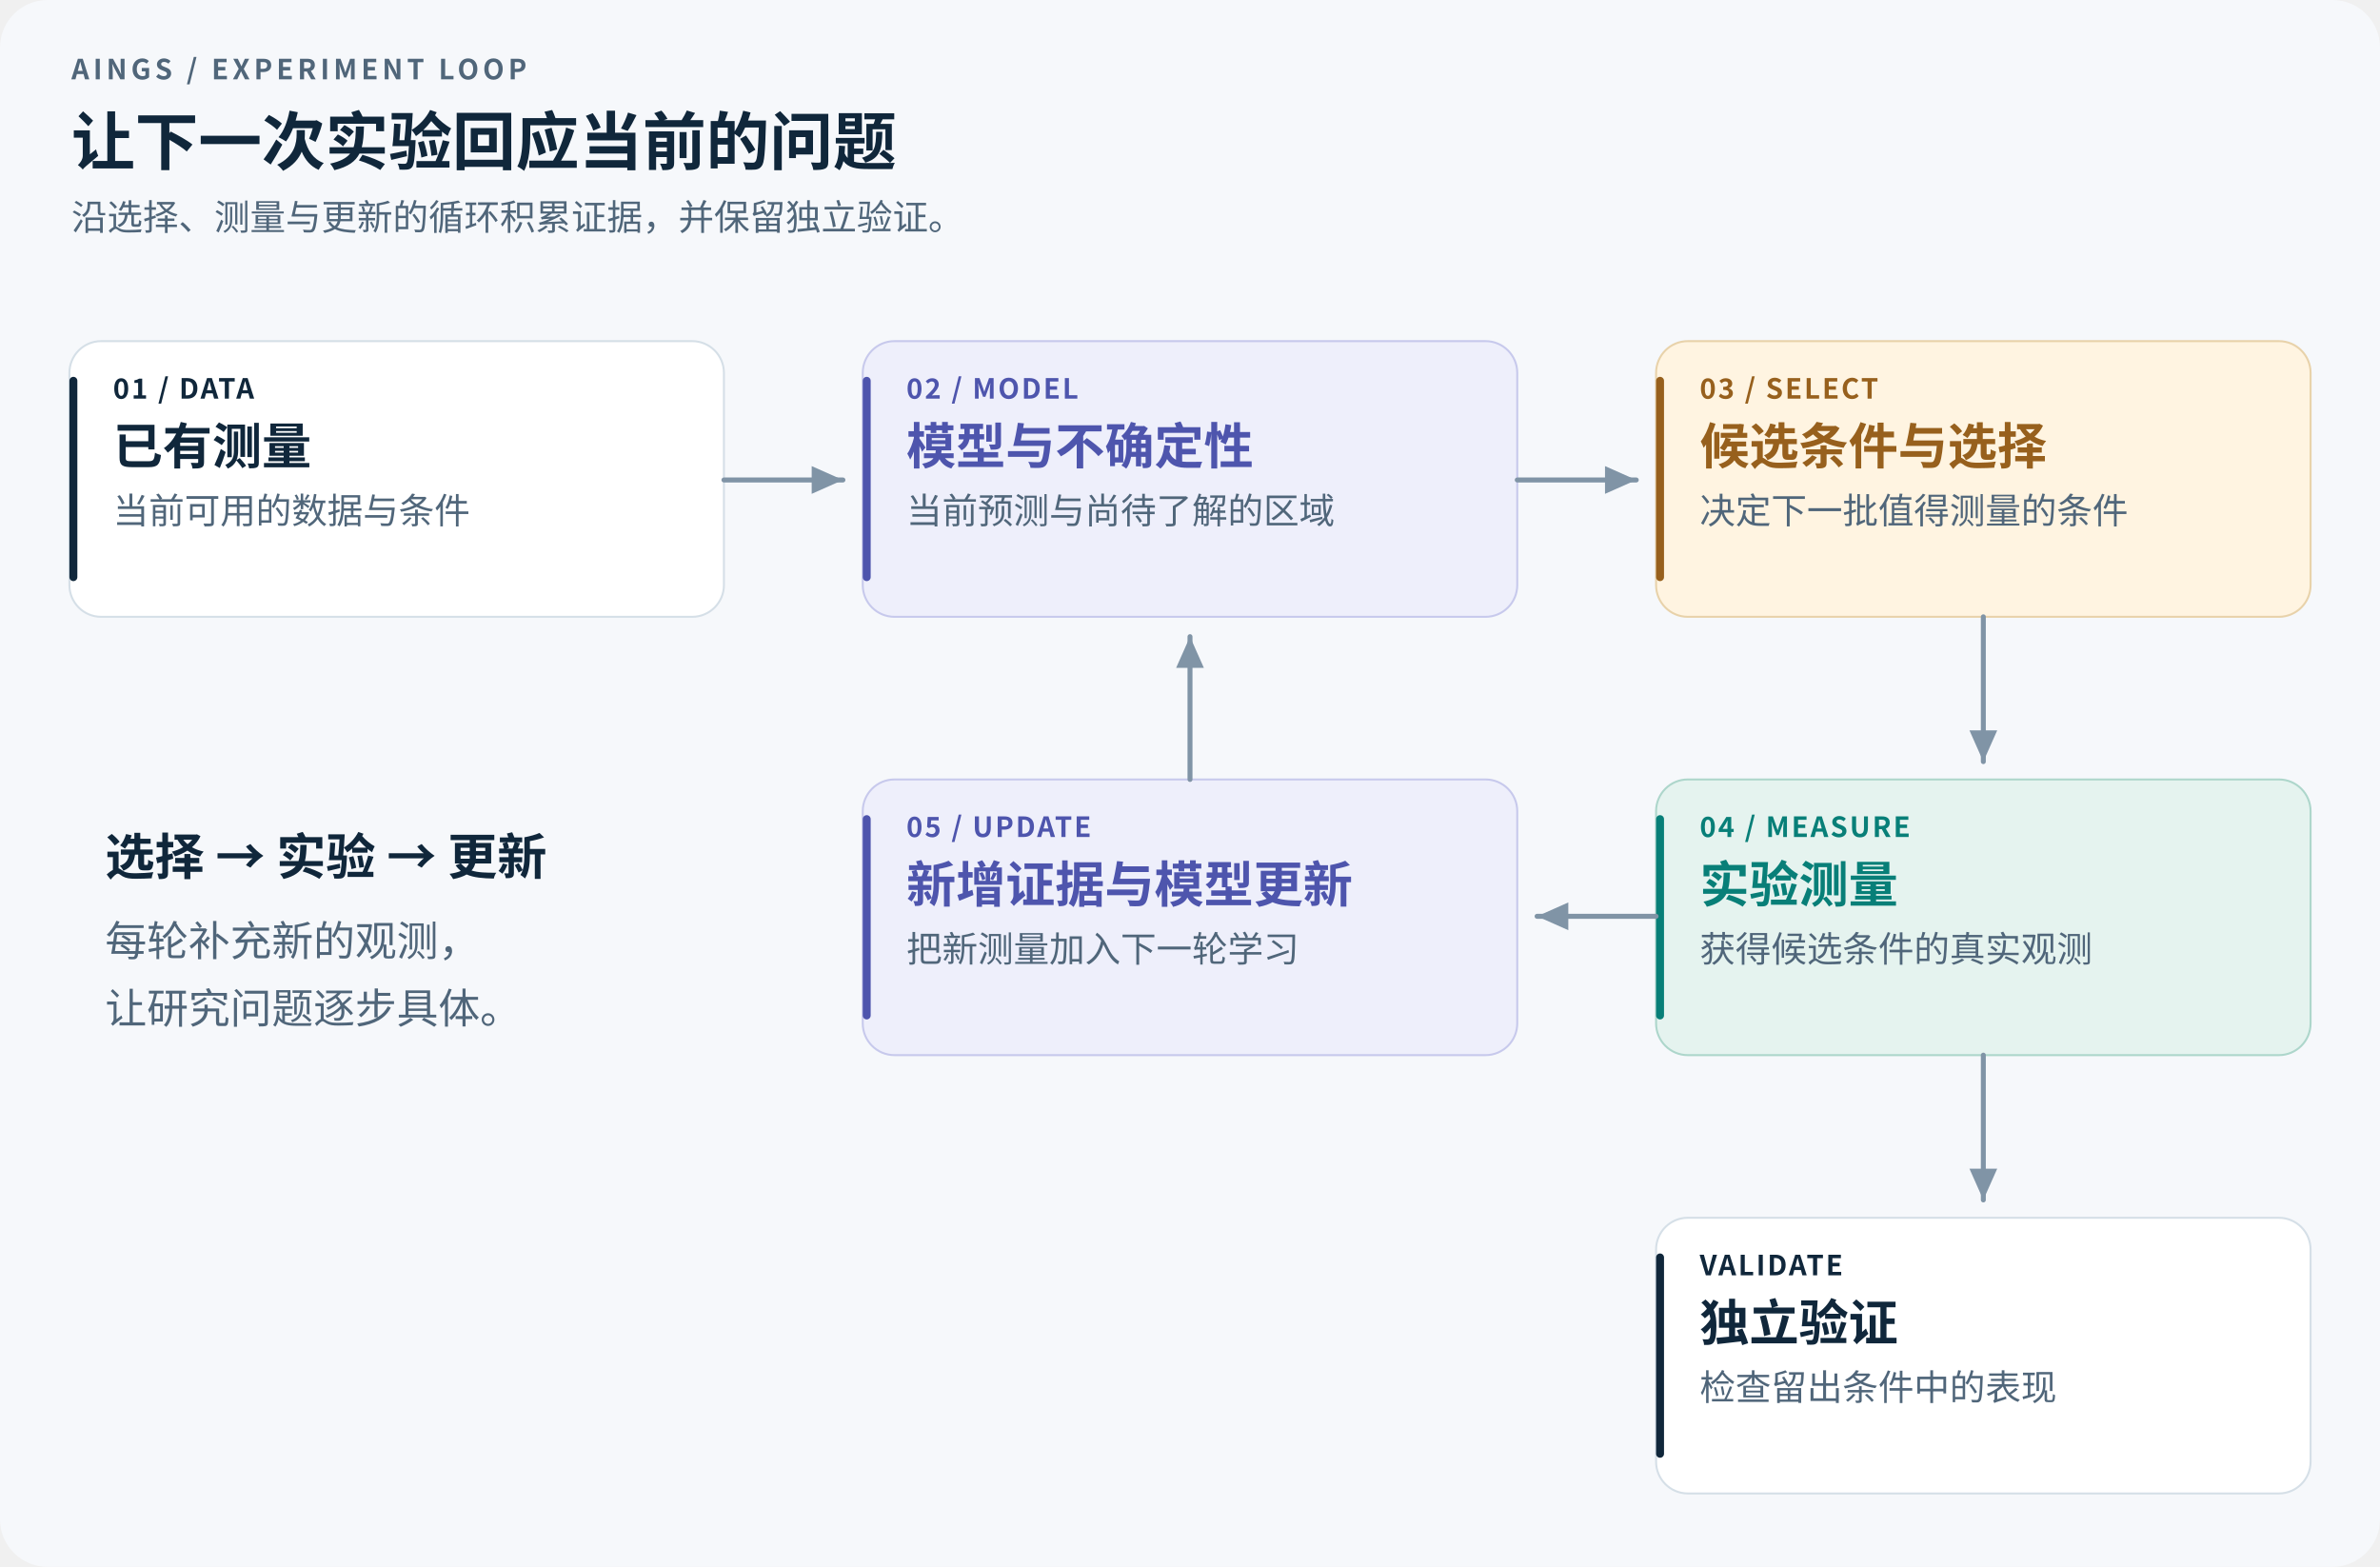
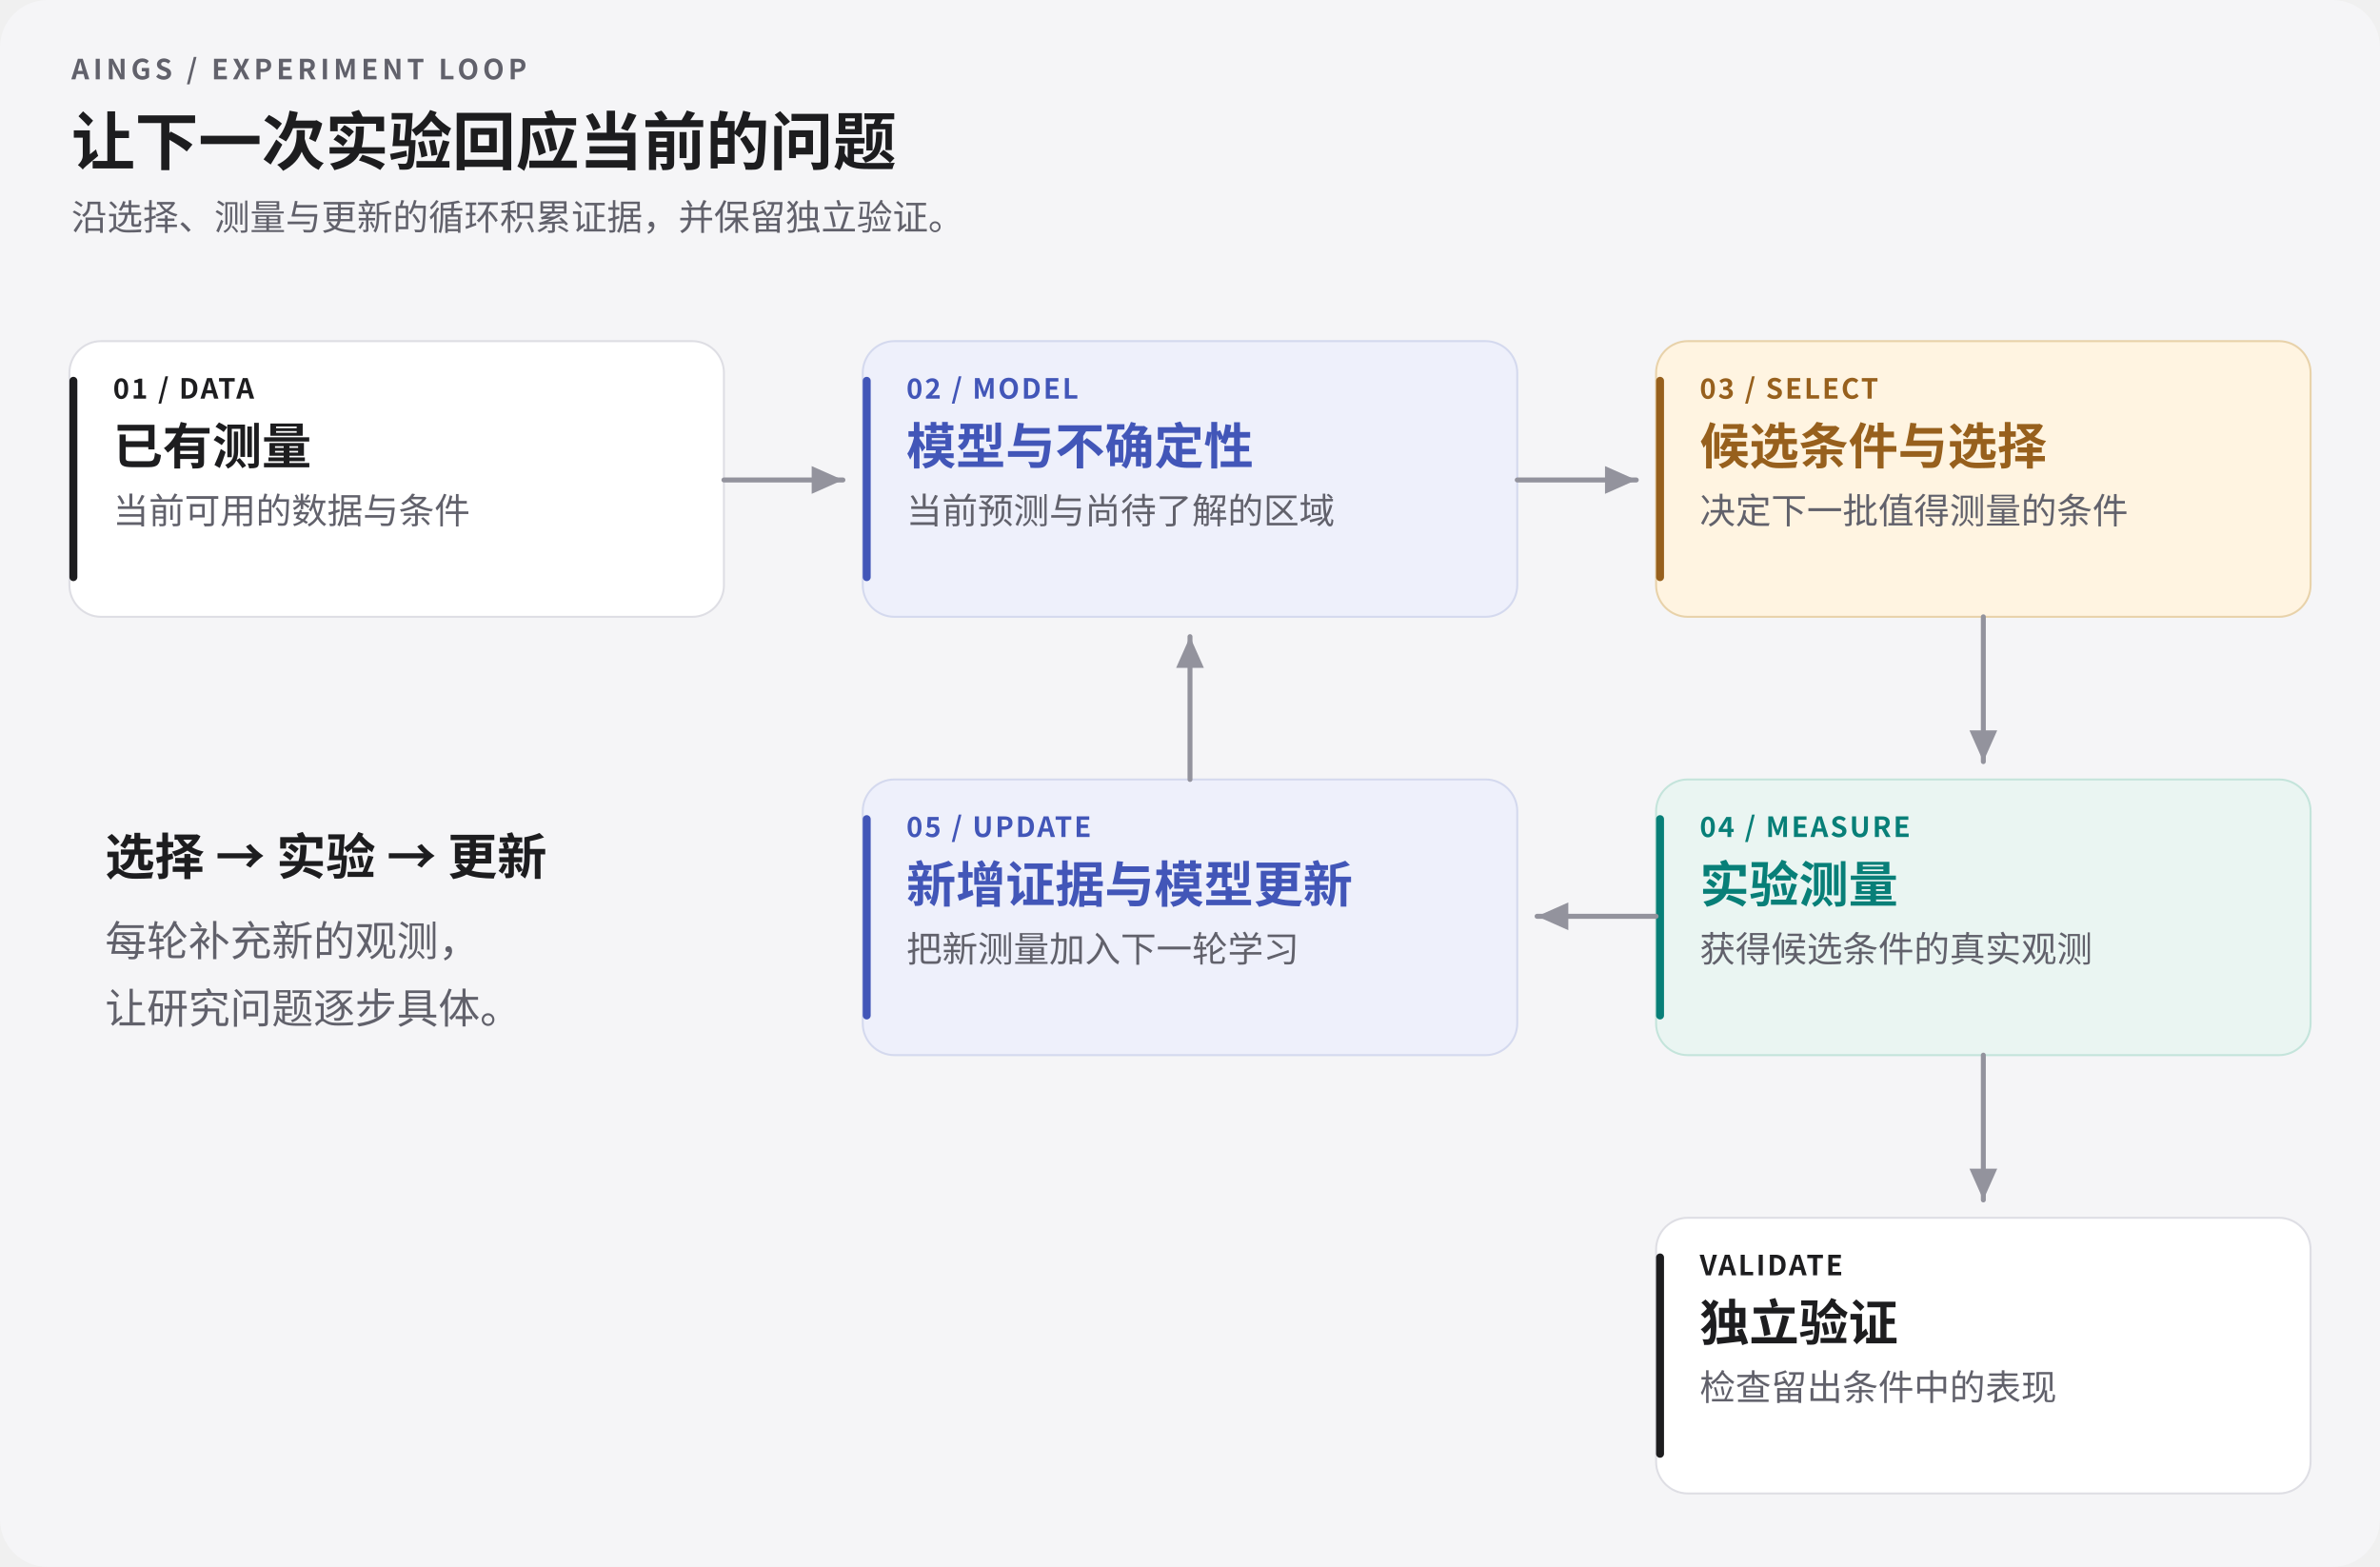
<svg xmlns="http://www.w3.org/2000/svg" width="1200" height="790" viewBox="0 0 1200 790" role="img" aria-labelledby="title desc">
  <defs>
    <linearGradient id="hero" x1="0" y1="0" x2="1" y2="1">
      <stop stop-color="#102c43" />
      <stop offset="1" stop-color="#101b31" />
    </linearGradient>
    <linearGradient id="mint" x1="0" y1="0" x2="1" y2="1">
      <stop stop-color="#5ee0bd" />
      <stop offset="1" stop-color="#91e3df" />
    </linearGradient>
    <linearGradient id="violet" x1="0" y1="0" x2="1" y2="1">
      <stop stop-color="#a0b8ff" />
      <stop offset="1" stop-color="#d4bbf7" />
    </linearGradient>
    <marker id="arrow" viewBox="0 0 10 10" refX="9" refY="5" markerWidth="7" markerHeight="7" orient="auto-start-reverse">
-       <path d="M 0 1 L 9 5 L 0 9 z" fill="#8094a6" />
+       <path d="M 0 1 L 9 5 L 0 9 z" fill="#93939d" />
    </marker>
  </defs>
-   <rect x="0" y="0" width="1200" height="790" rx="24" fill="#f6f8fb" stroke="none" />
-   <text x="36" y="40" font-family="Segoe UI, Microsoft YaHei, Noto Sans CJK SC, sans-serif" font-size="14" font-weight="600" fill="#50667a" text-anchor="start" letter-spacing="2">AINGS / EXPERIMENT LOOP</text>
-   <text x="36" y="83" font-family="Segoe UI, Microsoft YaHei, Noto Sans CJK SC, sans-serif" font-size="32" font-weight="700" fill="#10273b" text-anchor="start">让下一次实验回应当前的问题</text>
-   <text x="36" y="116" font-family="Segoe UI, Microsoft YaHei, Noto Sans CJK SC, sans-serif" font-size="18" font-weight="400" fill="#50667a" text-anchor="start">沿选择、测量与更新的循环积累证据，并保留独立验证。</text>
-   <rect x="35" y="172" width="330" height="139" rx="16" fill="#ffffff" stroke="#d5dfe7" />
-   <rect x="35" y="190" width="4" height="103" rx="2" fill="#10273b" stroke="none" />
-   <text x="57" y="201" font-family="Segoe UI, Microsoft YaHei, Noto Sans CJK SC, sans-serif" font-size="14" font-weight="600" fill="#10273b" text-anchor="start" letter-spacing="1">01 / DATA</text>
-   <text x="57" y="234" font-family="Segoe UI, Microsoft YaHei, Noto Sans CJK SC, sans-serif" font-size="25" font-weight="650" fill="#10273b" text-anchor="start">已有测量</text>
-   <text x="57" y="264" font-family="Segoe UI, Microsoft YaHei, Noto Sans CJK SC, sans-serif" font-size="18" font-weight="400" fill="#50667a" text-anchor="start">当前可用的数据与条件</text>
-   <rect x="435" y="172" width="330" height="139" rx="16" fill="#eeeffb" stroke="#c7c9ec" />
-   <rect x="435" y="190" width="4" height="103" rx="2" fill="#4e55ad" stroke="none" />
-   <text x="457" y="201" font-family="Segoe UI, Microsoft YaHei, Noto Sans CJK SC, sans-serif" font-size="14" font-weight="600" fill="#4e55ad" text-anchor="start" letter-spacing="1">02 / MODEL</text>
-   <text x="457" y="234" font-family="Segoe UI, Microsoft YaHei, Noto Sans CJK SC, sans-serif" font-size="25" font-weight="650" fill="#4e55ad" text-anchor="start">模型与不确定性</text>
-   <text x="457" y="264" font-family="Segoe UI, Microsoft YaHei, Noto Sans CJK SC, sans-serif" font-size="18" font-weight="400" fill="#50667a" text-anchor="start">当前预测与尚待了解的区域</text>
+   <rect x="0" y="0" width="1200" height="790" rx="24" fill="#f5f5f7" stroke="none" />
+   <text x="36" y="40" font-family="Microsoft YaHei, Segoe UI, PingFang SC, Noto Sans CJK SC, sans-serif" font-size="14" font-weight="600" fill="#61616b" text-anchor="start" letter-spacing="2">AINGS / EXPERIMENT LOOP</text>
+   <text x="36" y="83" font-family="Microsoft YaHei, Segoe UI, PingFang SC, Noto Sans CJK SC, sans-serif" font-size="32" font-weight="700" fill="#1d1d1f" text-anchor="start">让下一次实验回应当前的问题</text>
+   <text x="36" y="116" font-family="Microsoft YaHei, Segoe UI, PingFang SC, Noto Sans CJK SC, sans-serif" font-size="18" font-weight="400" fill="#61616b" text-anchor="start">沿选择、测量与更新的循环积累证据，并保留独立验证。</text>
+   <rect x="35" y="172" width="330" height="139" rx="16" fill="#ffffff" stroke="#dedee4" />
+   <rect x="35" y="190" width="4" height="103" rx="2" fill="#1d1d1f" stroke="none" />
+   <text x="57" y="201" font-family="Microsoft YaHei, Segoe UI, PingFang SC, Noto Sans CJK SC, sans-serif" font-size="14" font-weight="600" fill="#1d1d1f" text-anchor="start" letter-spacing="1">01 / DATA</text>
+   <text x="57" y="234" font-family="Microsoft YaHei, Segoe UI, PingFang SC, Noto Sans CJK SC, sans-serif" font-size="25" font-weight="650" fill="#1d1d1f" text-anchor="start">已有测量</text>
+   <text x="57" y="264" font-family="Microsoft YaHei, Segoe UI, PingFang SC, Noto Sans CJK SC, sans-serif" font-size="18" font-weight="400" fill="#61616b" text-anchor="start">当前可用的数据与条件</text>
+   <rect x="435" y="172" width="330" height="139" rx="16" fill="#eef0fb" stroke="#d4d9ee" />
+   <rect x="435" y="190" width="4" height="103" rx="2" fill="#4256b8" stroke="none" />
+   <text x="457" y="201" font-family="Microsoft YaHei, Segoe UI, PingFang SC, Noto Sans CJK SC, sans-serif" font-size="14" font-weight="600" fill="#4256b8" text-anchor="start" letter-spacing="1">02 / MODEL</text>
+   <text x="457" y="234" font-family="Microsoft YaHei, Segoe UI, PingFang SC, Noto Sans CJK SC, sans-serif" font-size="25" font-weight="650" fill="#4256b8" text-anchor="start">模型与不确定性</text>
+   <text x="457" y="264" font-family="Microsoft YaHei, Segoe UI, PingFang SC, Noto Sans CJK SC, sans-serif" font-size="18" font-weight="400" fill="#61616b" text-anchor="start">当前预测与尚待了解的区域</text>
  <rect x="835" y="172" width="330" height="139" rx="16" fill="#fff4e1" stroke="#e8d2aa" />
  <rect x="835" y="190" width="4" height="103" rx="2" fill="#97601d" stroke="none" />
-   <text x="857" y="201" font-family="Segoe UI, Microsoft YaHei, Noto Sans CJK SC, sans-serif" font-size="14" font-weight="600" fill="#97601d" text-anchor="start" letter-spacing="1">03 / SELECT</text>
-   <text x="857" y="234" font-family="Segoe UI, Microsoft YaHei, Noto Sans CJK SC, sans-serif" font-size="25" font-weight="650" fill="#97601d" text-anchor="start">候选条件与选择</text>
-   <text x="857" y="264" font-family="Segoe UI, Microsoft YaHei, Noto Sans CJK SC, sans-serif" font-size="18" font-weight="400" fill="#50667a" text-anchor="start">决定下一批值得测量的条件</text>
-   <path d="M 365 242 L 425 242" fill="none" stroke="#8094a6" stroke-width="2.5" stroke-linecap="round" stroke-linejoin="round" marker-end="url(#arrow)" />
-   <path d="M 765 242 L 825 242" fill="none" stroke="#8094a6" stroke-width="2.5" stroke-linecap="round" stroke-linejoin="round" marker-end="url(#arrow)" />
-   <path d="M 1000 311 L 1000 384" fill="none" stroke="#8094a6" stroke-width="2.5" stroke-linecap="round" stroke-linejoin="round" marker-end="url(#arrow)" />
-   <rect x="835" y="393" width="330" height="139" rx="16" fill="#e5f3ef" stroke="#add6cb" />
+   <text x="857" y="201" font-family="Microsoft YaHei, Segoe UI, PingFang SC, Noto Sans CJK SC, sans-serif" font-size="14" font-weight="600" fill="#97601d" text-anchor="start" letter-spacing="1">03 / SELECT</text>
+   <text x="857" y="234" font-family="Microsoft YaHei, Segoe UI, PingFang SC, Noto Sans CJK SC, sans-serif" font-size="25" font-weight="650" fill="#97601d" text-anchor="start">候选条件与选择</text>
+   <text x="857" y="264" font-family="Microsoft YaHei, Segoe UI, PingFang SC, Noto Sans CJK SC, sans-serif" font-size="18" font-weight="400" fill="#61616b" text-anchor="start">决定下一批值得测量的条件</text>
+   <path d="M 365 242 L 425 242" fill="none" stroke="#93939d" stroke-width="2.5" stroke-linecap="round" stroke-linejoin="round" marker-end="url(#arrow)" />
+   <path d="M 765 242 L 825 242" fill="none" stroke="#93939d" stroke-width="2.5" stroke-linecap="round" stroke-linejoin="round" marker-end="url(#arrow)" />
+   <path d="M 1000 311 L 1000 384" fill="none" stroke="#93939d" stroke-width="2.5" stroke-linecap="round" stroke-linejoin="round" marker-end="url(#arrow)" />
+   <rect x="835" y="393" width="330" height="139" rx="16" fill="#eaf5f2" stroke="#c4e4db" />
  <rect x="835" y="411" width="4" height="103" rx="2" fill="#087f78" stroke="none" />
-   <text x="857" y="422" font-family="Segoe UI, Microsoft YaHei, Noto Sans CJK SC, sans-serif" font-size="14" font-weight="600" fill="#087f78" text-anchor="start" letter-spacing="1">04 / MEASURE</text>
-   <text x="857" y="455" font-family="Segoe UI, Microsoft YaHei, Noto Sans CJK SC, sans-serif" font-size="25" font-weight="650" fill="#087f78" text-anchor="start">实验测量</text>
-   <text x="857" y="485" font-family="Segoe UI, Microsoft YaHei, Noto Sans CJK SC, sans-serif" font-size="18" font-weight="400" fill="#50667a" text-anchor="start">获得候选条件的真实观测</text>
-   <rect x="435" y="393" width="330" height="139" rx="16" fill="#eeeffb" stroke="#c7c9ec" />
-   <rect x="435" y="411" width="4" height="103" rx="2" fill="#4e55ad" stroke="none" />
-   <text x="457" y="422" font-family="Segoe UI, Microsoft YaHei, Noto Sans CJK SC, sans-serif" font-size="14" font-weight="600" fill="#4e55ad" text-anchor="start" letter-spacing="1">05 / UPDATE</text>
-   <text x="457" y="455" font-family="Segoe UI, Microsoft YaHei, Noto Sans CJK SC, sans-serif" font-size="25" font-weight="650" fill="#4e55ad" text-anchor="start">新增证据与模型更新</text>
-   <text x="457" y="485" font-family="Segoe UI, Microsoft YaHei, Noto Sans CJK SC, sans-serif" font-size="18" font-weight="400" fill="#50667a" text-anchor="start">把新测量加入下一轮学习</text>
-   <path d="M 835 462 L 775 462" fill="none" stroke="#8094a6" stroke-width="2.5" stroke-linecap="round" stroke-linejoin="round" marker-end="url(#arrow)" />
-   <path d="M 600 393 L 600 321" fill="none" stroke="#8094a6" stroke-width="2.5" stroke-linecap="round" stroke-linejoin="round" marker-end="url(#arrow)" />
-   <path d="M 1000 532 L 1000 605" fill="none" stroke="#8094a6" stroke-width="2.5" stroke-linecap="round" stroke-linejoin="round" marker-end="url(#arrow)" />
-   <rect x="835" y="614" width="330" height="139" rx="16" fill="#ffffff" stroke="#d5dfe7" />
-   <rect x="835" y="632" width="4" height="103" rx="2" fill="#10273b" stroke="none" />
-   <text x="857" y="643" font-family="Segoe UI, Microsoft YaHei, Noto Sans CJK SC, sans-serif" font-size="14" font-weight="600" fill="#10273b" text-anchor="start" letter-spacing="1">VALIDATE</text>
-   <text x="857" y="676" font-family="Segoe UI, Microsoft YaHei, Noto Sans CJK SC, sans-serif" font-size="25" font-weight="650" fill="#10273b" text-anchor="start">独立验证</text>
-   <text x="857" y="706" font-family="Segoe UI, Microsoft YaHei, Noto Sans CJK SC, sans-serif" font-size="18" font-weight="400" fill="#50667a" text-anchor="start">检查留出条件中的表现</text>
-   <text x="53" y="441" font-family="Segoe UI, Microsoft YaHei, Noto Sans CJK SC, sans-serif" font-size="25" font-weight="600" fill="#10273b" text-anchor="start">选择 → 实验 → 更新</text>
-   <text x="53" y="482" font-family="Segoe UI, Microsoft YaHei, Noto Sans CJK SC, sans-serif" font-size="21" font-weight="400" fill="#50667a" text-anchor="start">每轮补充新的观测，</text>
-   <text x="53" y="516" font-family="Segoe UI, Microsoft YaHei, Noto Sans CJK SC, sans-serif" font-size="21" font-weight="400" fill="#50667a" text-anchor="start">让研究问题逐步具体。</text>
+   <text x="857" y="422" font-family="Microsoft YaHei, Segoe UI, PingFang SC, Noto Sans CJK SC, sans-serif" font-size="14" font-weight="600" fill="#087f78" text-anchor="start" letter-spacing="1">04 / MEASURE</text>
+   <text x="857" y="455" font-family="Microsoft YaHei, Segoe UI, PingFang SC, Noto Sans CJK SC, sans-serif" font-size="25" font-weight="650" fill="#087f78" text-anchor="start">实验测量</text>
+   <text x="857" y="485" font-family="Microsoft YaHei, Segoe UI, PingFang SC, Noto Sans CJK SC, sans-serif" font-size="18" font-weight="400" fill="#61616b" text-anchor="start">获得候选条件的真实观测</text>
+   <rect x="435" y="393" width="330" height="139" rx="16" fill="#eef0fb" stroke="#d4d9ee" />
+   <rect x="435" y="411" width="4" height="103" rx="2" fill="#4256b8" stroke="none" />
+   <text x="457" y="422" font-family="Microsoft YaHei, Segoe UI, PingFang SC, Noto Sans CJK SC, sans-serif" font-size="14" font-weight="600" fill="#4256b8" text-anchor="start" letter-spacing="1">05 / UPDATE</text>
+   <text x="457" y="455" font-family="Microsoft YaHei, Segoe UI, PingFang SC, Noto Sans CJK SC, sans-serif" font-size="25" font-weight="650" fill="#4256b8" text-anchor="start">新增证据与模型更新</text>
+   <text x="457" y="485" font-family="Microsoft YaHei, Segoe UI, PingFang SC, Noto Sans CJK SC, sans-serif" font-size="18" font-weight="400" fill="#61616b" text-anchor="start">把新测量加入下一轮学习</text>
+   <path d="M 835 462 L 775 462" fill="none" stroke="#93939d" stroke-width="2.5" stroke-linecap="round" stroke-linejoin="round" marker-end="url(#arrow)" />
+   <path d="M 600 393 L 600 321" fill="none" stroke="#93939d" stroke-width="2.5" stroke-linecap="round" stroke-linejoin="round" marker-end="url(#arrow)" />
+   <path d="M 1000 532 L 1000 605" fill="none" stroke="#93939d" stroke-width="2.5" stroke-linecap="round" stroke-linejoin="round" marker-end="url(#arrow)" />
+   <rect x="835" y="614" width="330" height="139" rx="16" fill="#ffffff" stroke="#dedee4" />
+   <rect x="835" y="632" width="4" height="103" rx="2" fill="#1d1d1f" stroke="none" />
+   <text x="857" y="643" font-family="Microsoft YaHei, Segoe UI, PingFang SC, Noto Sans CJK SC, sans-serif" font-size="14" font-weight="600" fill="#1d1d1f" text-anchor="start" letter-spacing="1">VALIDATE</text>
+   <text x="857" y="676" font-family="Microsoft YaHei, Segoe UI, PingFang SC, Noto Sans CJK SC, sans-serif" font-size="25" font-weight="650" fill="#1d1d1f" text-anchor="start">独立验证</text>
+   <text x="857" y="706" font-family="Microsoft YaHei, Segoe UI, PingFang SC, Noto Sans CJK SC, sans-serif" font-size="18" font-weight="400" fill="#61616b" text-anchor="start">检查留出条件中的表现</text>
+   <text x="53" y="441" font-family="Microsoft YaHei, Segoe UI, PingFang SC, Noto Sans CJK SC, sans-serif" font-size="25" font-weight="600" fill="#1d1d1f" text-anchor="start">选择 → 实验 → 更新</text>
+   <text x="53" y="482" font-family="Microsoft YaHei, Segoe UI, PingFang SC, Noto Sans CJK SC, sans-serif" font-size="21" font-weight="400" fill="#61616b" text-anchor="start">每轮补充新的观测，</text>
+   <text x="53" y="516" font-family="Microsoft YaHei, Segoe UI, PingFang SC, Noto Sans CJK SC, sans-serif" font-size="21" font-weight="400" fill="#61616b" text-anchor="start">让研究问题逐步具体。</text>
</svg>
